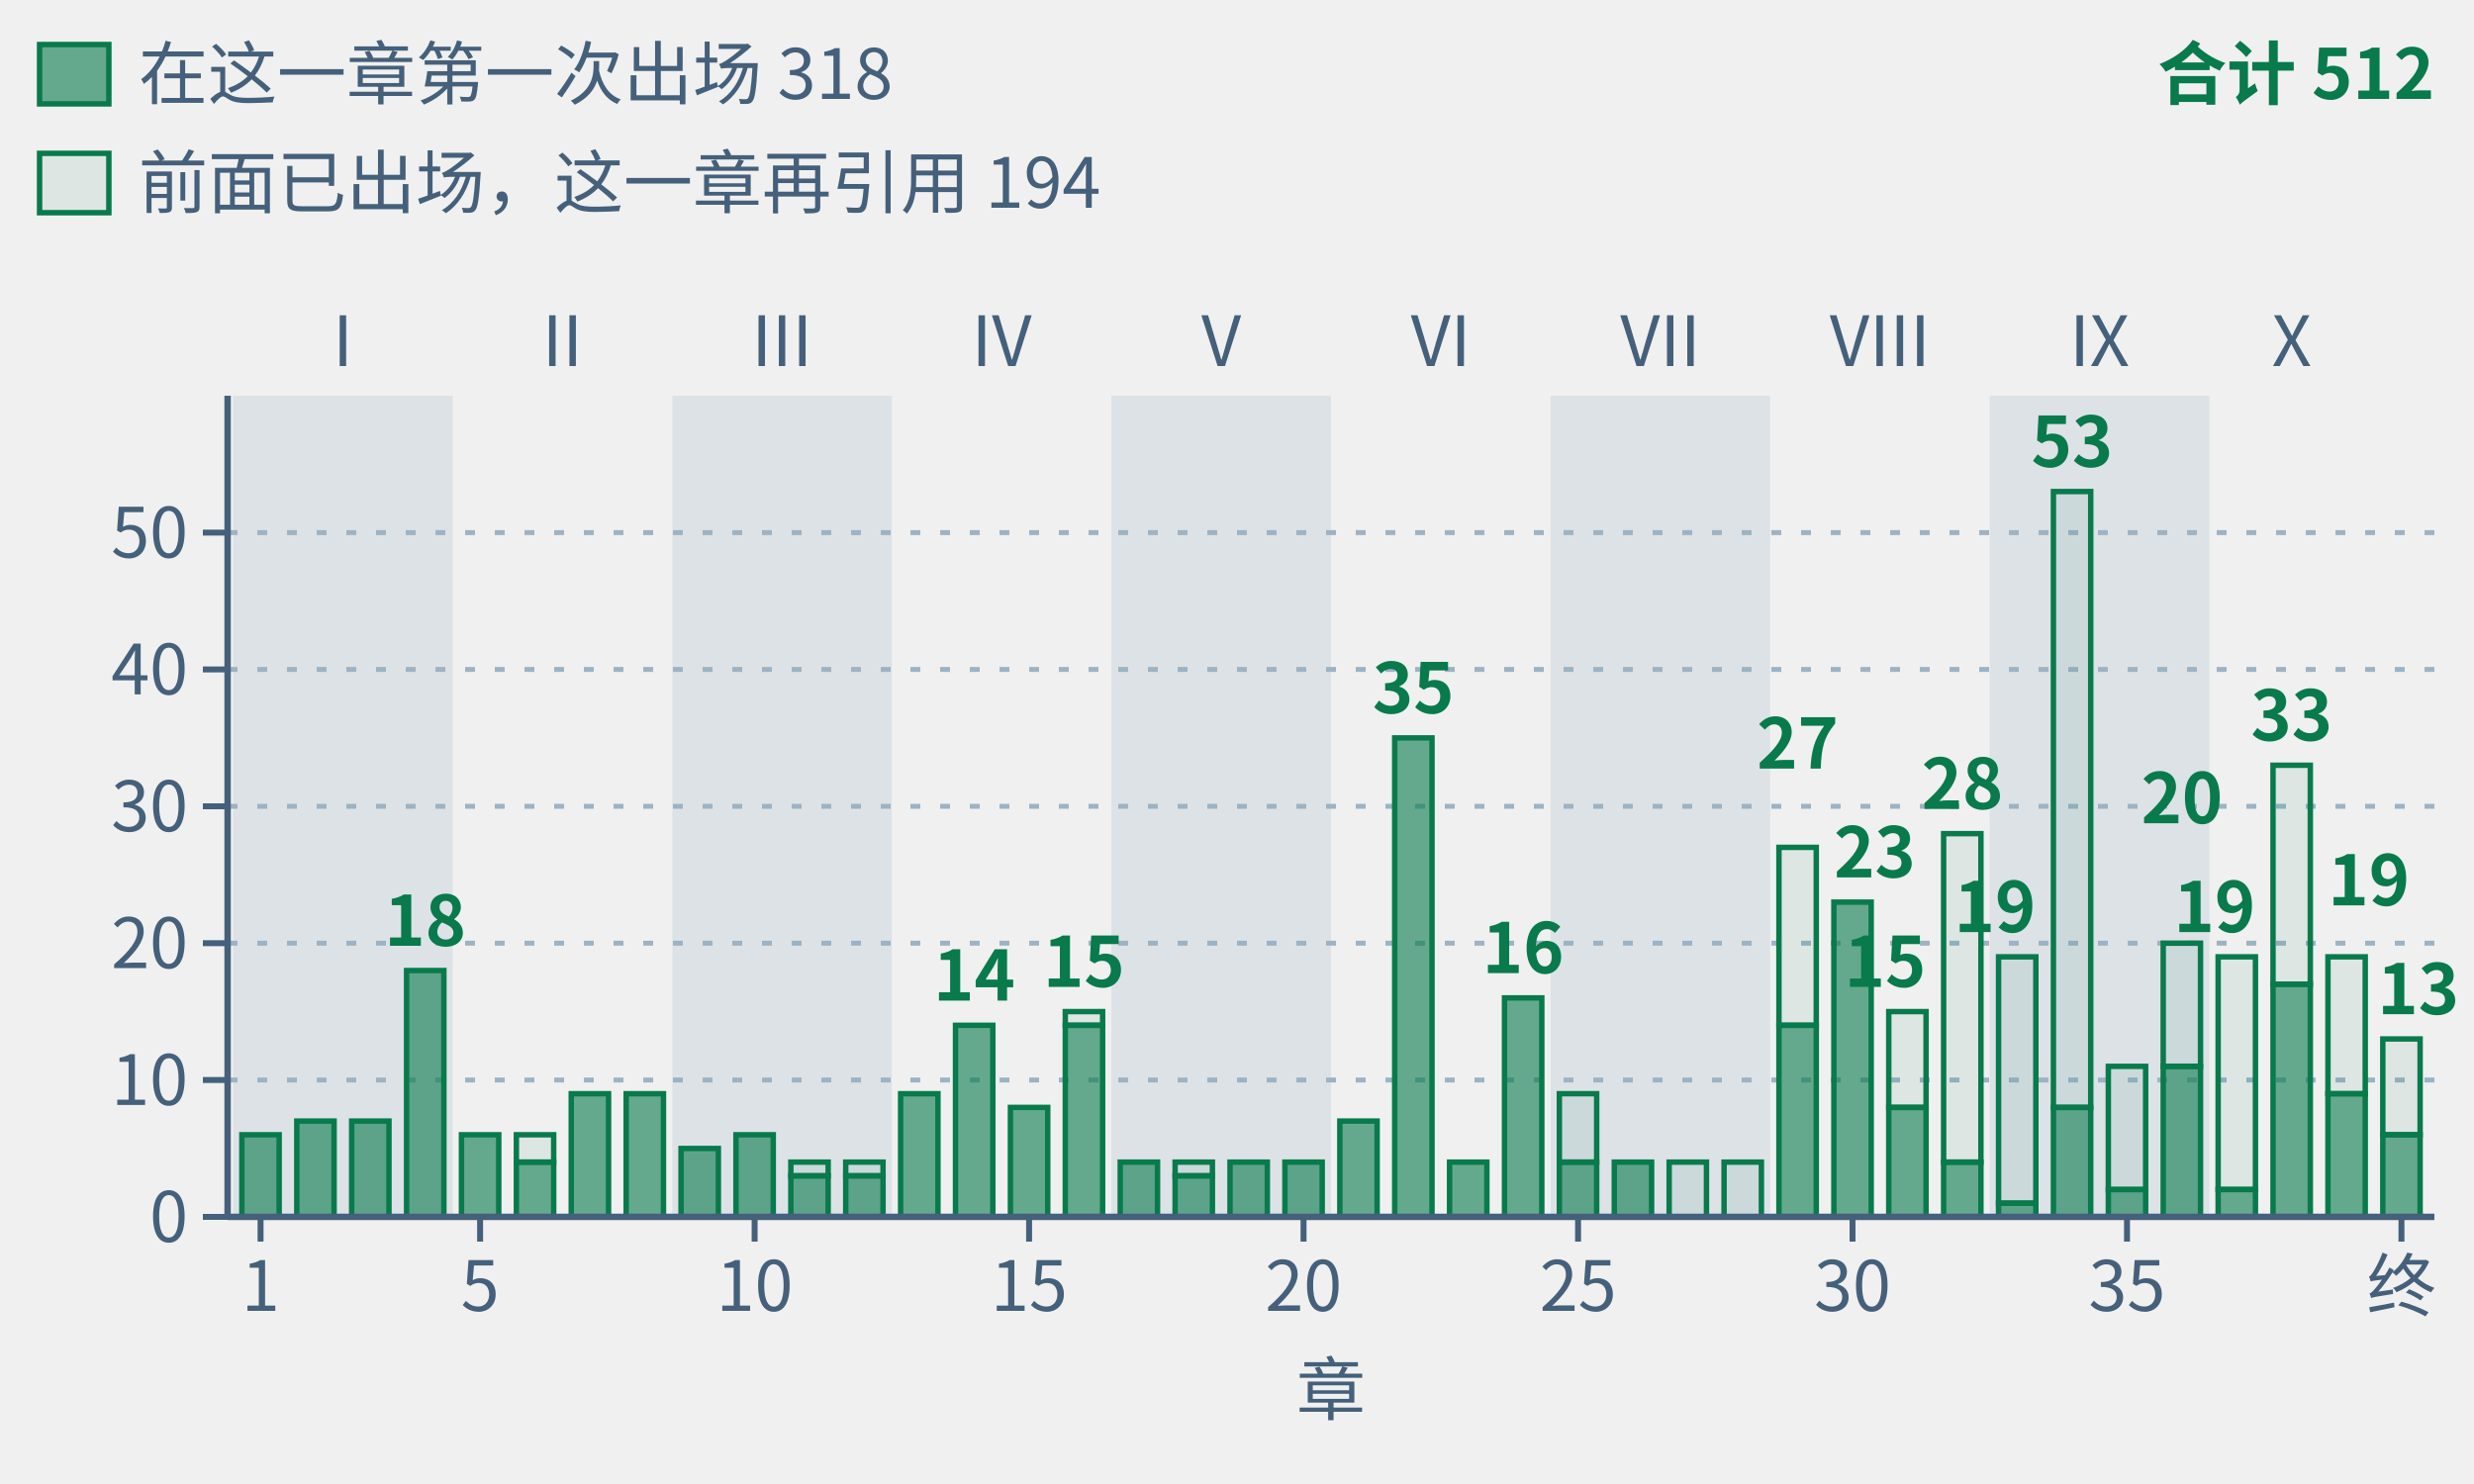
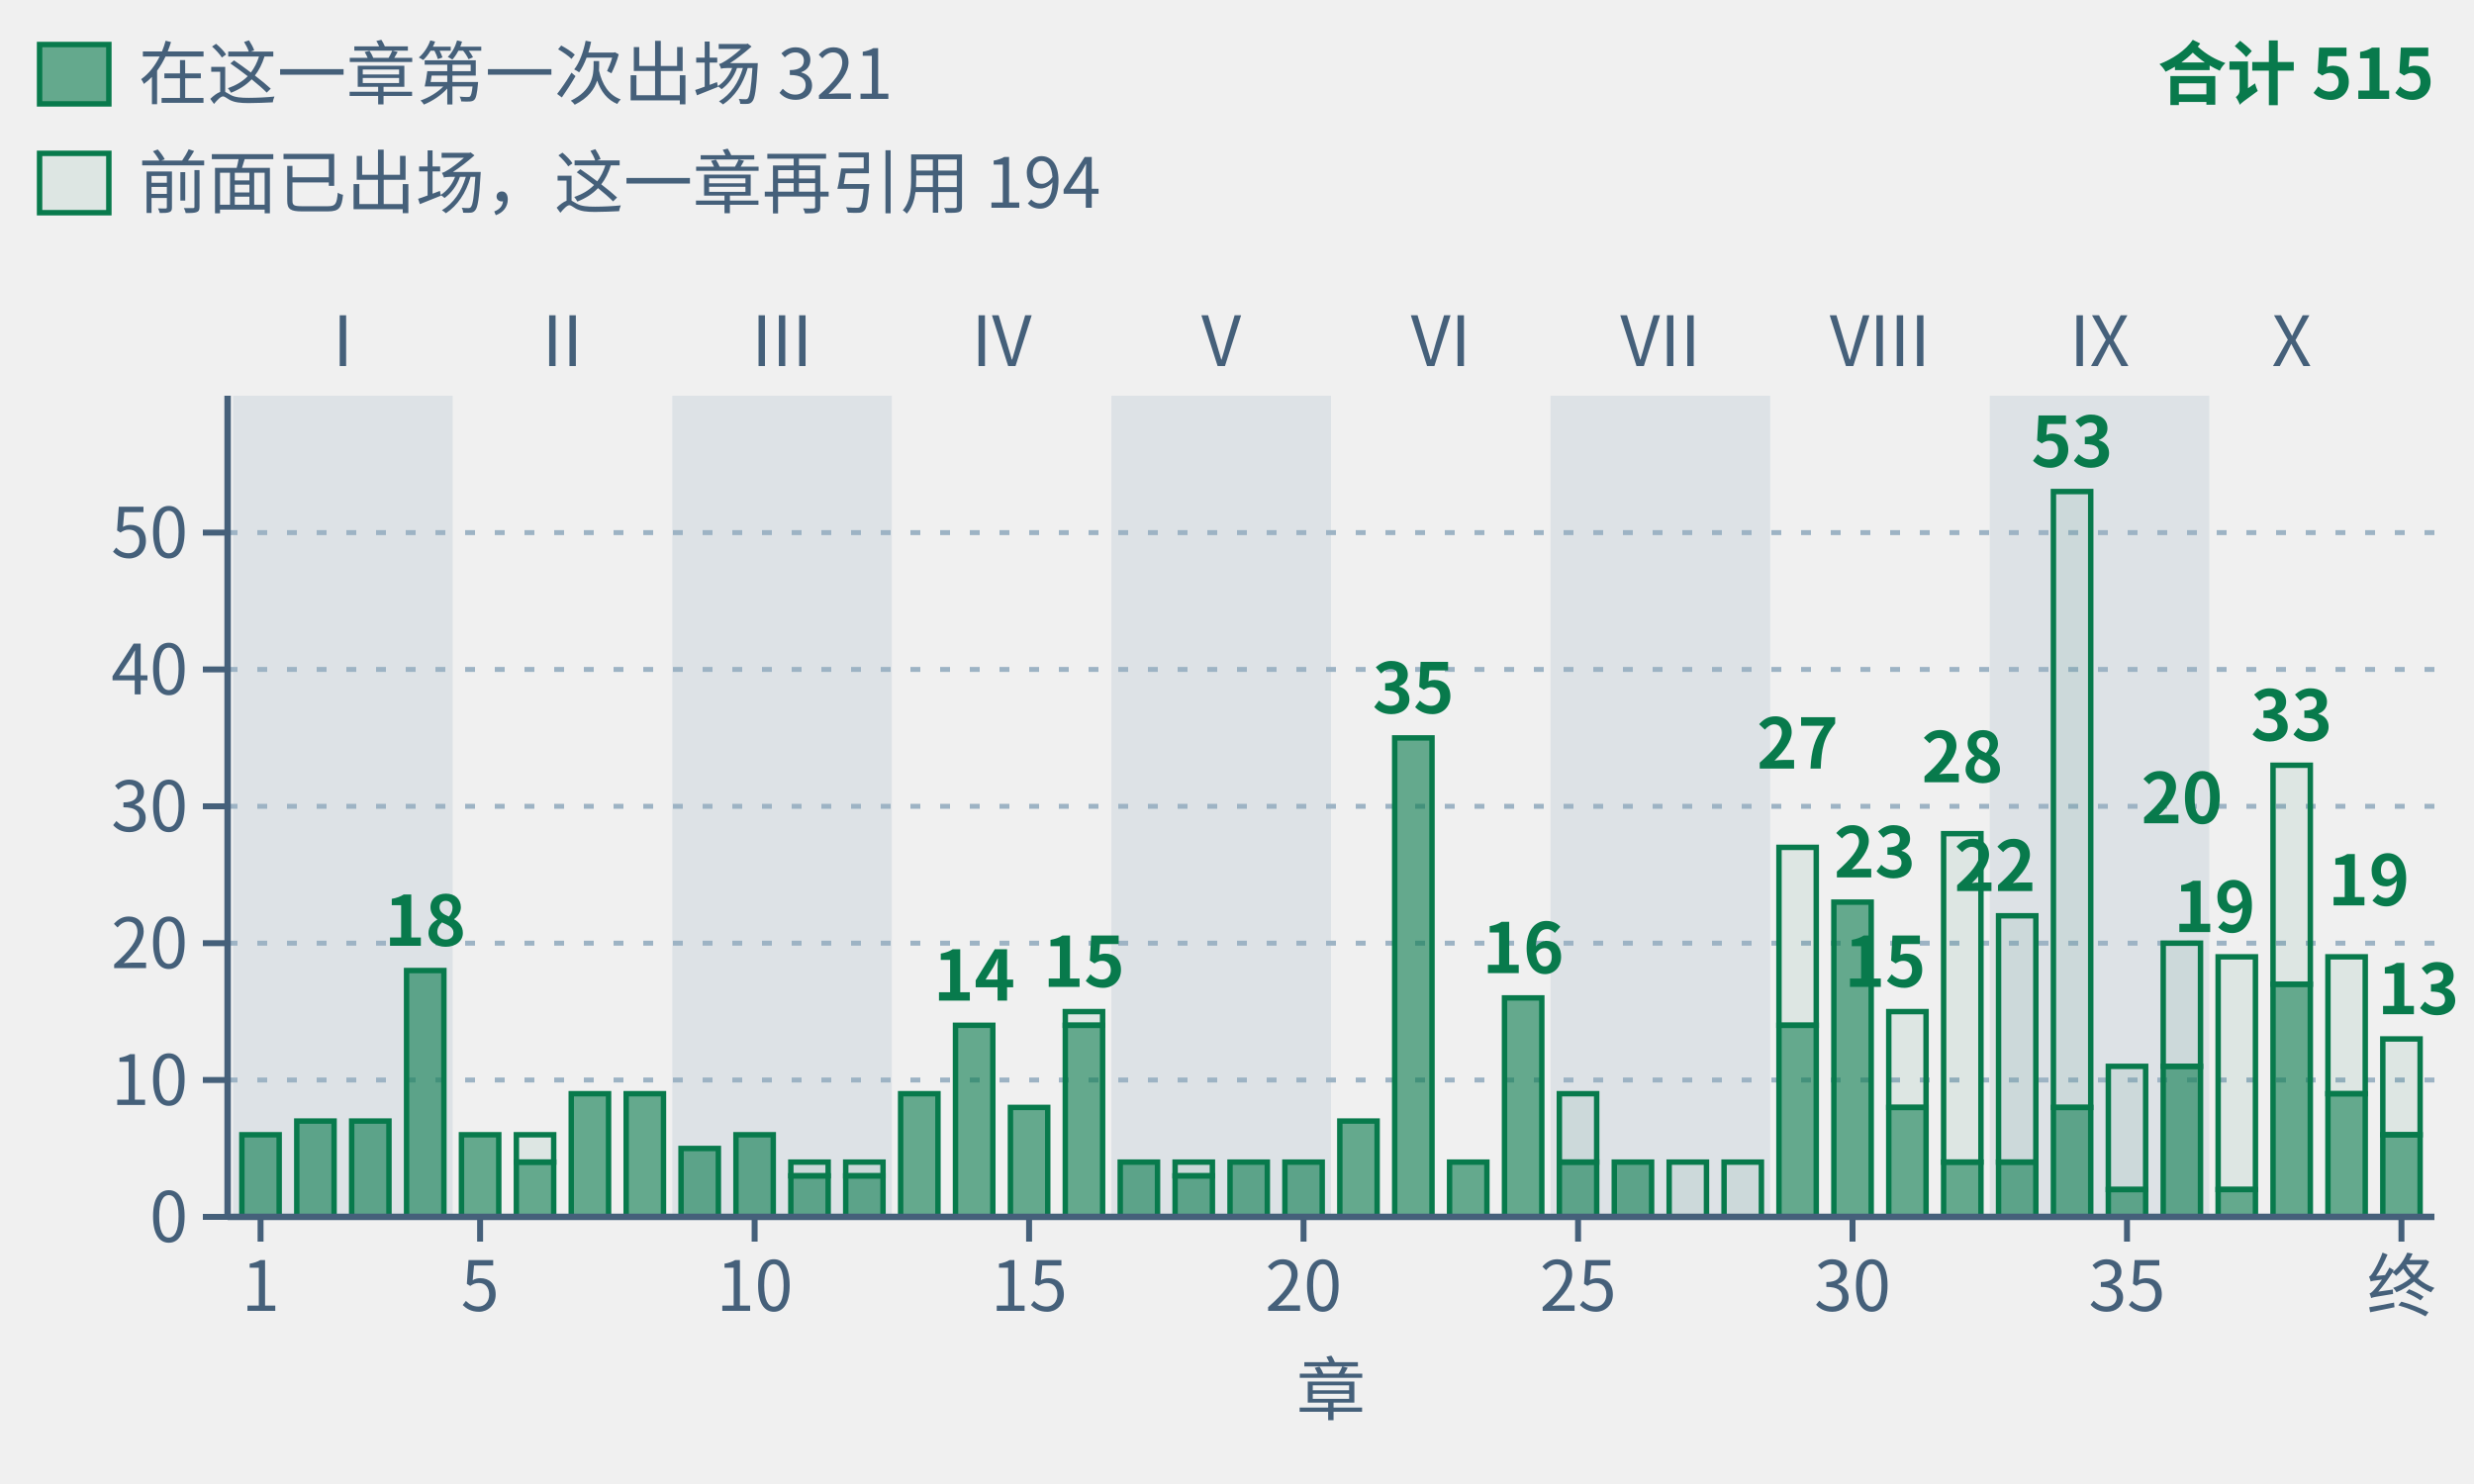
- <svg xmlns="http://www.w3.org/2000/svg" class="tr-fig" data-tr-fig="appc-theorems-by-chapter" data-lang="zh" viewBox="0 0 500 300" width="500" height="300" font-family="'Noto Sans SC', 'Noto Sans CJK SC', 'Source Sans 3', 'PingFang SC', 'Microsoft YaHei', system-ui, sans-serif" role="img" aria-label="按阅读顺序排列的 40 根绿色柱子，按部分组；各柱数该主章环境头引用的唯一冻结定理，子页面并入主章。合计 512 次，实心下段为本章首次出现的 318 条，空心上段为此前出现过的 194 条。跨主章复用重复计数。">
+ <svg xmlns="http://www.w3.org/2000/svg" class="tr-fig" data-tr-fig="appc-theorems-by-chapter" data-lang="zh" viewBox="0 0 500 300" width="500" height="300" font-family="'Noto Sans SC', 'Noto Sans CJK SC', 'Source Sans 3', 'PingFang SC', 'Microsoft YaHei', system-ui, sans-serif" role="img" aria-label="按阅读顺序排列的 40 根绿色柱子，按部分组；各柱数该主章环境头引用的唯一冻结定理，子页面并入主章。合计 515 次，实心下段为本章首次出现的 321 条，空心上段为此前出现过的 194 条。跨主章复用重复计数。">
  <style>.ts-ink{stroke:#0b1622}.tf-ink{fill:#0b1622}.ts-dim{stroke:#45607a}.tf-dim{fill:#45607a}.ts-faint{stroke:#9db3c4}.tf-faint{fill:#9db3c4}.ts-edge{stroke:#b9d0dd}.tf-edge{fill:#b9d0dd}.ts-hot{stroke:#5f9bb5}.tf-hot{fill:#5f9bb5}.ts-bg{stroke:#ffffff}.tf-bg{fill:#ffffff}.ts-panel{stroke:#eef5f9}.tf-panel{fill:#eef5f9}.ts-sheet{stroke:#f7fbfd}.tf-sheet{fill:#f7fbfd}.ts-cyan{stroke:#007c8a}.tf-cyan{fill:#007c8a}.ts-magenta{stroke:#b0128f}.tf-magenta{fill:#b0128f}.ts-amber{stroke:#946200}.tf-amber{fill:#946200}.ts-violet{stroke:#5a45c8}.tf-violet{fill:#5a45c8}.ts-ok{stroke:#087a4c}.tf-ok{fill:#087a4c}.ts-warn{stroke:#c21f3a}.tf-warn{fill:#c21f3a}.ts-blue{stroke:#1d5fd0}.tf-blue{fill:#1d5fd0}.ts-orange{stroke:#b85410}.tf-orange{fill:#b85410}.ts-sigma{stroke:#28405a}.tf-sigma{fill:#28405a}@media (prefers-color-scheme:dark){.ts-ink{stroke:#d4efff}.tf-ink{fill:#d4efff}.ts-dim{stroke:#6f8ea5}.tf-dim{fill:#6f8ea5}.ts-faint{stroke:#34506a}.tf-faint{fill:#34506a}.ts-edge{stroke:#143049}.tf-edge{fill:#143049}.ts-hot{stroke:#1f5d7c}.tf-hot{fill:#1f5d7c}.ts-bg{stroke:#03060c}.tf-bg{fill:#03060c}.ts-panel{stroke:#07101b}.tf-panel{fill:#07101b}.ts-sheet{stroke:#050c16}.tf-sheet{fill:#050c16}.ts-cyan{stroke:#19f0ff}.tf-cyan{fill:#19f0ff}.ts-magenta{stroke:#ff2fd0}.tf-magenta{fill:#ff2fd0}.ts-amber{stroke:#ffc83d}.tf-amber{fill:#ffc83d}.ts-violet{stroke:#9d8cff}.tf-violet{fill:#9d8cff}.ts-ok{stroke:#46ffb2}.tf-ok{fill:#46ffb2}.ts-warn{stroke:#ff5064}.tf-warn{fill:#ff5064}.ts-blue{stroke:#2a7bff}.tf-blue{fill:#2a7bff}.ts-orange{stroke:#ff8a3c}.tf-orange{fill:#ff8a3c}.ts-sigma{stroke:#cfe3ff}.tf-sigma{fill:#cfe3ff}}</style>
  <rect x="47.11" y="80" width="44.38" height="166" class="tf-faint" fill-opacity="0.22" />
  <text class="tf-dim" x="69.3" y="74" font-size="14" text-anchor="middle">I</text>
  <text class="tf-dim" x="113.68" y="74" font-size="14" text-anchor="middle">II</text>
  <rect x="135.87" y="80" width="44.38" height="166" class="tf-faint" fill-opacity="0.22" />
  <text class="tf-dim" x="158.05" y="74" font-size="14" text-anchor="middle">III</text>
  <text class="tf-dim" x="202.43" y="74" font-size="14" text-anchor="middle">IV</text>
  <rect x="224.62" y="80" width="44.38" height="166" class="tf-faint" fill-opacity="0.22" />
  <text class="tf-dim" x="246.81" y="74" font-size="14" text-anchor="middle">V</text>
  <text class="tf-dim" x="291.19" y="74" font-size="14" text-anchor="middle">VI</text>
  <rect x="313.38" y="80" width="44.38" height="166" class="tf-faint" fill-opacity="0.22" />
  <text class="tf-dim" x="335.57" y="74" font-size="14" text-anchor="middle">VII</text>
  <text class="tf-dim" x="379.95" y="74" font-size="14" text-anchor="middle">VIII</text>
  <rect x="402.13" y="80" width="44.38" height="166" class="tf-faint" fill-opacity="0.22" />
  <text class="tf-dim" x="424.32" y="74" font-size="14" text-anchor="middle">IX</text>
  <text class="tf-dim" x="463.15" y="74" font-size="14" text-anchor="middle">X</text>
  <line x1="46" y1="218.33" x2="492" y2="218.33" class="ts-faint" stroke-width="1" stroke-dasharray="2 4" fill="none" />
  <line x1="46" y1="190.67" x2="492" y2="190.67" class="ts-faint" stroke-width="1" stroke-dasharray="2 4" fill="none" />
  <line x1="46" y1="163" x2="492" y2="163" class="ts-faint" stroke-width="1" stroke-dasharray="2 4" fill="none" />
  <line x1="46" y1="135.33" x2="492" y2="135.33" class="ts-faint" stroke-width="1" stroke-dasharray="2 4" fill="none" />
  <line x1="46" y1="107.67" x2="492" y2="107.67" class="ts-faint" stroke-width="1" stroke-dasharray="2 4" fill="none" />
  <rect x="48.88" y="229.4" width="7.54" height="16.6" class="ts-ok tf-ok" stroke-width="1.1" fill-opacity="0.6" />
  <rect x="59.98" y="226.63" width="7.54" height="19.37" class="ts-ok tf-ok" stroke-width="1.1" fill-opacity="0.6" />
  <rect x="71.07" y="226.63" width="7.54" height="19.37" class="ts-ok tf-ok" stroke-width="1.1" fill-opacity="0.6" />
  <rect x="82.17" y="196.2" width="7.54" height="49.8" class="ts-ok tf-ok" stroke-width="1.1" fill-opacity="0.6" />
  <rect x="93.26" y="229.4" width="7.54" height="16.6" class="ts-ok tf-ok" stroke-width="1.1" fill-opacity="0.6" />
  <rect x="104.36" y="229.4" width="7.54" height="5.53" class="ts-ok tf-ok" stroke-width="1.1" fill-opacity="0.08" />
  <rect x="104.36" y="234.93" width="7.54" height="11.07" class="ts-ok tf-ok" stroke-width="1.1" fill-opacity="0.6" />
  <rect x="115.45" y="221.1" width="7.54" height="24.9" class="ts-ok tf-ok" stroke-width="1.1" fill-opacity="0.6" />
  <rect x="126.55" y="221.1" width="7.54" height="24.9" class="ts-ok tf-ok" stroke-width="1.1" fill-opacity="0.6" />
  <rect x="137.64" y="232.17" width="7.54" height="13.83" class="ts-ok tf-ok" stroke-width="1.1" fill-opacity="0.6" />
  <rect x="148.74" y="229.4" width="7.54" height="16.6" class="ts-ok tf-ok" stroke-width="1.1" fill-opacity="0.6" />
  <rect x="159.83" y="234.93" width="7.54" height="2.77" class="ts-ok tf-ok" stroke-width="1.1" fill-opacity="0.08" />
  <rect x="159.83" y="237.7" width="7.54" height="8.3" class="ts-ok tf-ok" stroke-width="1.1" fill-opacity="0.6" />
  <rect x="170.92" y="234.93" width="7.54" height="2.77" class="ts-ok tf-ok" stroke-width="1.1" fill-opacity="0.08" />
  <rect x="170.92" y="237.7" width="7.54" height="8.3" class="ts-ok tf-ok" stroke-width="1.1" fill-opacity="0.6" />
  <rect x="182.02" y="221.1" width="7.54" height="24.9" class="ts-ok tf-ok" stroke-width="1.1" fill-opacity="0.6" />
  <rect x="193.11" y="207.27" width="7.54" height="38.73" class="ts-ok tf-ok" stroke-width="1.1" fill-opacity="0.6" />
  <rect x="204.21" y="223.87" width="7.54" height="22.13" class="ts-ok tf-ok" stroke-width="1.1" fill-opacity="0.6" />
  <rect x="215.3" y="204.5" width="7.54" height="2.77" class="ts-ok tf-ok" stroke-width="1.1" fill-opacity="0.08" />
  <rect x="215.3" y="207.27" width="7.54" height="38.73" class="ts-ok tf-ok" stroke-width="1.1" fill-opacity="0.6" />
  <rect x="226.4" y="234.93" width="7.54" height="11.07" class="ts-ok tf-ok" stroke-width="1.1" fill-opacity="0.6" />
  <rect x="237.49" y="234.93" width="7.54" height="2.77" class="ts-ok tf-ok" stroke-width="1.1" fill-opacity="0.08" />
  <rect x="237.49" y="237.7" width="7.54" height="8.3" class="ts-ok tf-ok" stroke-width="1.1" fill-opacity="0.6" />
  <rect x="248.59" y="234.93" width="7.54" height="11.07" class="ts-ok tf-ok" stroke-width="1.1" fill-opacity="0.6" />
  <rect x="259.68" y="234.93" width="7.54" height="11.07" class="ts-ok tf-ok" stroke-width="1.1" fill-opacity="0.6" />
  <rect x="270.78" y="226.63" width="7.54" height="19.37" class="ts-ok tf-ok" stroke-width="1.1" fill-opacity="0.6" />
  <rect x="281.87" y="149.17" width="7.54" height="96.83" class="ts-ok tf-ok" stroke-width="1.1" fill-opacity="0.6" />
  <rect x="292.96" y="234.93" width="7.54" height="11.07" class="ts-ok tf-ok" stroke-width="1.1" fill-opacity="0.6" />
  <rect x="304.06" y="201.73" width="7.54" height="44.27" class="ts-ok tf-ok" stroke-width="1.1" fill-opacity="0.6" />
  <rect x="315.15" y="221.1" width="7.54" height="13.83" class="ts-ok tf-ok" stroke-width="1.1" fill-opacity="0.08" />
  <rect x="315.15" y="234.93" width="7.54" height="11.07" class="ts-ok tf-ok" stroke-width="1.1" fill-opacity="0.6" />
  <rect x="326.25" y="234.93" width="7.54" height="11.07" class="ts-ok tf-ok" stroke-width="1.1" fill-opacity="0.6" />
  <rect x="337.34" y="234.93" width="7.54" height="11.07" class="ts-ok tf-ok" stroke-width="1.1" fill-opacity="0.08" />
  <rect x="348.44" y="234.93" width="7.54" height="11.07" class="ts-ok tf-ok" stroke-width="1.1" fill-opacity="0.08" />
  <rect x="359.53" y="171.3" width="7.54" height="35.97" class="ts-ok tf-ok" stroke-width="1.1" fill-opacity="0.08" />
  <rect x="359.53" y="207.27" width="7.54" height="38.73" class="ts-ok tf-ok" stroke-width="1.1" fill-opacity="0.6" />
  <rect x="370.63" y="182.37" width="7.54" height="63.63" class="ts-ok tf-ok" stroke-width="1.1" fill-opacity="0.6" />
  <rect x="381.72" y="204.5" width="7.54" height="19.37" class="ts-ok tf-ok" stroke-width="1.1" fill-opacity="0.08" />
  <rect x="381.72" y="223.87" width="7.54" height="22.13" class="ts-ok tf-ok" stroke-width="1.1" fill-opacity="0.6" />
  <rect x="392.81" y="168.53" width="7.54" height="66.4" class="ts-ok tf-ok" stroke-width="1.1" fill-opacity="0.08" />
  <rect x="392.81" y="234.93" width="7.54" height="11.07" class="ts-ok tf-ok" stroke-width="1.1" fill-opacity="0.6" />
-   <rect x="403.91" y="193.43" width="7.54" height="49.8" class="ts-ok tf-ok" stroke-width="1.1" fill-opacity="0.08" />
-   <rect x="403.91" y="243.23" width="7.54" height="2.77" class="ts-ok tf-ok" stroke-width="1.1" fill-opacity="0.6" />
+   <rect x="403.91" y="185.13" width="7.54" height="49.8" class="ts-ok tf-ok" stroke-width="1.1" fill-opacity="0.08" />
+   <rect x="403.91" y="234.93" width="7.54" height="11.07" class="ts-ok tf-ok" stroke-width="1.1" fill-opacity="0.6" />
  <rect x="415" y="99.37" width="7.54" height="124.5" class="ts-ok tf-ok" stroke-width="1.1" fill-opacity="0.08" />
  <rect x="415" y="223.87" width="7.54" height="22.13" class="ts-ok tf-ok" stroke-width="1.1" fill-opacity="0.6" />
  <rect x="426.1" y="215.57" width="7.54" height="24.9" class="ts-ok tf-ok" stroke-width="1.1" fill-opacity="0.08" />
  <rect x="426.1" y="240.47" width="7.54" height="5.53" class="ts-ok tf-ok" stroke-width="1.1" fill-opacity="0.6" />
  <rect x="437.19" y="190.67" width="7.54" height="24.9" class="ts-ok tf-ok" stroke-width="1.1" fill-opacity="0.08" />
  <rect x="437.19" y="215.57" width="7.54" height="30.43" class="ts-ok tf-ok" stroke-width="1.1" fill-opacity="0.6" />
  <rect x="448.29" y="193.43" width="7.54" height="47.03" class="ts-ok tf-ok" stroke-width="1.1" fill-opacity="0.08" />
  <rect x="448.29" y="240.47" width="7.54" height="5.53" class="ts-ok tf-ok" stroke-width="1.1" fill-opacity="0.6" />
  <rect x="459.38" y="154.7" width="7.54" height="44.27" class="ts-ok tf-ok" stroke-width="1.1" fill-opacity="0.08" />
  <rect x="459.38" y="198.97" width="7.54" height="47.03" class="ts-ok tf-ok" stroke-width="1.1" fill-opacity="0.6" />
  <rect x="470.48" y="193.43" width="7.54" height="27.67" class="ts-ok tf-ok" stroke-width="1.1" fill-opacity="0.08" />
  <rect x="470.48" y="221.1" width="7.54" height="24.9" class="ts-ok tf-ok" stroke-width="1.1" fill-opacity="0.6" />
  <rect x="481.57" y="210.03" width="7.54" height="19.37" class="ts-ok tf-ok" stroke-width="1.1" fill-opacity="0.08" />
  <rect x="481.57" y="229.4" width="7.54" height="16.6" class="ts-ok tf-ok" stroke-width="1.1" fill-opacity="0.6" />
  <text class="tf-ok" x="85.94" y="191.2" font-size="14" text-anchor="middle" font-weight="600">18</text>
  <text class="tf-ok" x="196.89" y="202.27" font-size="14" text-anchor="middle" font-weight="600">14</text>
  <text class="tf-ok" x="219.07" y="199.5" font-size="14" text-anchor="middle" font-weight="600">15</text>
  <text class="tf-ok" x="285.64" y="144.17" font-size="14" text-anchor="middle" font-weight="600">35</text>
  <text class="tf-ok" x="307.83" y="196.73" font-size="14" text-anchor="middle" font-weight="600">16</text>
  <text class="tf-ok" x="363.3" y="155.37" font-size="14" text-anchor="middle" font-weight="600">27</text>
  <text class="tf-ok" x="370.63" y="177.37" font-size="14" font-weight="600">23</text>
  <text class="tf-ok" x="389.26" y="199.5" font-size="14" text-anchor="end" font-weight="600">15</text>
-   <text class="tf-ok" x="396.59" y="163.53" font-size="14" text-anchor="middle" font-weight="600">28</text>
-   <text class="tf-ok" x="411.45" y="188.43" font-size="14" text-anchor="end" font-weight="600">19</text>
+   <text class="tf-ok" x="396.59" y="158.13" font-size="14" text-anchor="middle" font-weight="600">28</text>
+   <text class="tf-ok" x="411.45" y="180.13" font-size="14" text-anchor="end" font-weight="600">22</text>
  <text class="tf-ok" x="418.78" y="94.37" font-size="14" text-anchor="middle" font-weight="600">53</text>
  <text class="tf-ok" x="440.97" y="166.43" font-size="14" text-anchor="middle" font-weight="600">20</text>
  <text class="tf-ok" x="455.83" y="188.43" font-size="14" text-anchor="end" font-weight="600">19</text>
  <text class="tf-ok" x="463.15" y="149.7" font-size="14" text-anchor="middle" font-weight="600">33</text>
  <text class="tf-ok" x="470.48" y="183.03" font-size="14" font-weight="600">19</text>
  <text class="tf-ok" x="497" y="205.03" font-size="14" text-anchor="end" font-weight="600">13</text>
  <line x1="46" y1="246" x2="492" y2="246" class="ts-dim" stroke-width="1.3" fill="none" />
  <line x1="52.66" y1="246" x2="52.66" y2="251" class="ts-dim" stroke-width="1.2" fill="none" />
  <text class="tf-dim" x="52.66" y="265" font-size="14" text-anchor="middle">1</text>
  <line x1="97.03" y1="246" x2="97.03" y2="251" class="ts-dim" stroke-width="1.2" fill="none" />
  <text class="tf-dim" x="97.03" y="265" font-size="14" text-anchor="middle">5</text>
  <line x1="152.51" y1="246" x2="152.51" y2="251" class="ts-dim" stroke-width="1.2" fill="none" />
  <text class="tf-dim" x="152.51" y="265" font-size="14" text-anchor="middle">10</text>
  <line x1="207.98" y1="246" x2="207.98" y2="251" class="ts-dim" stroke-width="1.2" fill="none" />
  <text class="tf-dim" x="207.98" y="265" font-size="14" text-anchor="middle">15</text>
  <line x1="263.45" y1="246" x2="263.45" y2="251" class="ts-dim" stroke-width="1.2" fill="none" />
  <text class="tf-dim" x="263.45" y="265" font-size="14" text-anchor="middle">20</text>
  <line x1="318.93" y1="246" x2="318.93" y2="251" class="ts-dim" stroke-width="1.2" fill="none" />
  <text class="tf-dim" x="318.93" y="265" font-size="14" text-anchor="middle">25</text>
  <line x1="374.4" y1="246" x2="374.4" y2="251" class="ts-dim" stroke-width="1.2" fill="none" />
  <text class="tf-dim" x="374.4" y="265" font-size="14" text-anchor="middle">30</text>
  <line x1="429.87" y1="246" x2="429.87" y2="251" class="ts-dim" stroke-width="1.2" fill="none" />
  <text class="tf-dim" x="429.87" y="265" font-size="14" text-anchor="middle">35</text>
  <line x1="485.34" y1="246" x2="485.34" y2="251" class="ts-dim" stroke-width="1.2" fill="none" />
  <text class="tf-dim" x="485.34" y="265" font-size="14" text-anchor="middle">终</text>
  <text class="tf-dim" x="269" y="286" font-size="14" text-anchor="middle">章</text>
  <line x1="46" y1="80" x2="46" y2="246" class="ts-dim" stroke-width="1.3" fill="none" />
  <line x1="41" y1="246" x2="46" y2="246" class="ts-dim" stroke-width="1.2" fill="none" />
  <text class="tf-dim" x="38" y="251.04" font-size="14" text-anchor="end">0</text>
  <line x1="41" y1="218.33" x2="46" y2="218.33" class="ts-dim" stroke-width="1.2" fill="none" />
  <text class="tf-dim" x="38" y="223.37" font-size="14" text-anchor="end">10</text>
  <line x1="41" y1="190.67" x2="46" y2="190.67" class="ts-dim" stroke-width="1.2" fill="none" />
  <text class="tf-dim" x="38" y="195.71" font-size="14" text-anchor="end">20</text>
  <line x1="41" y1="163" x2="46" y2="163" class="ts-dim" stroke-width="1.2" fill="none" />
  <text class="tf-dim" x="38" y="168.04" font-size="14" text-anchor="end">30</text>
  <line x1="41" y1="135.33" x2="46" y2="135.33" class="ts-dim" stroke-width="1.2" fill="none" />
  <text class="tf-dim" x="38" y="140.37" font-size="14" text-anchor="end">40</text>
  <line x1="41" y1="107.67" x2="46" y2="107.67" class="ts-dim" stroke-width="1.2" fill="none" />
  <text class="tf-dim" x="38" y="112.71" font-size="14" text-anchor="end">50</text>
  <rect x="8" y="9" width="14" height="12" class="ts-ok tf-ok" stroke-width="1.1" fill-opacity="0.6" />
-   <text class="tf-dim" x="28" y="20" font-size="14">在这一章第一次出场 318</text>
+   <text class="tf-dim" x="28" y="20" font-size="14">在这一章第一次出场 321</text>
  <rect x="8" y="31" width="14" height="12" class="ts-ok tf-ok" stroke-width="1.1" fill-opacity="0.08" />
  <text class="tf-dim" x="28" y="42" font-size="14">前面已出场，这一章再引用 194</text>
-   <text class="tf-ok" x="492" y="20" font-size="14" text-anchor="end" font-weight="600">合计 512</text>
+   <text class="tf-ok" x="492" y="20" font-size="14" text-anchor="end" font-weight="600">合计 515</text>
</svg>
